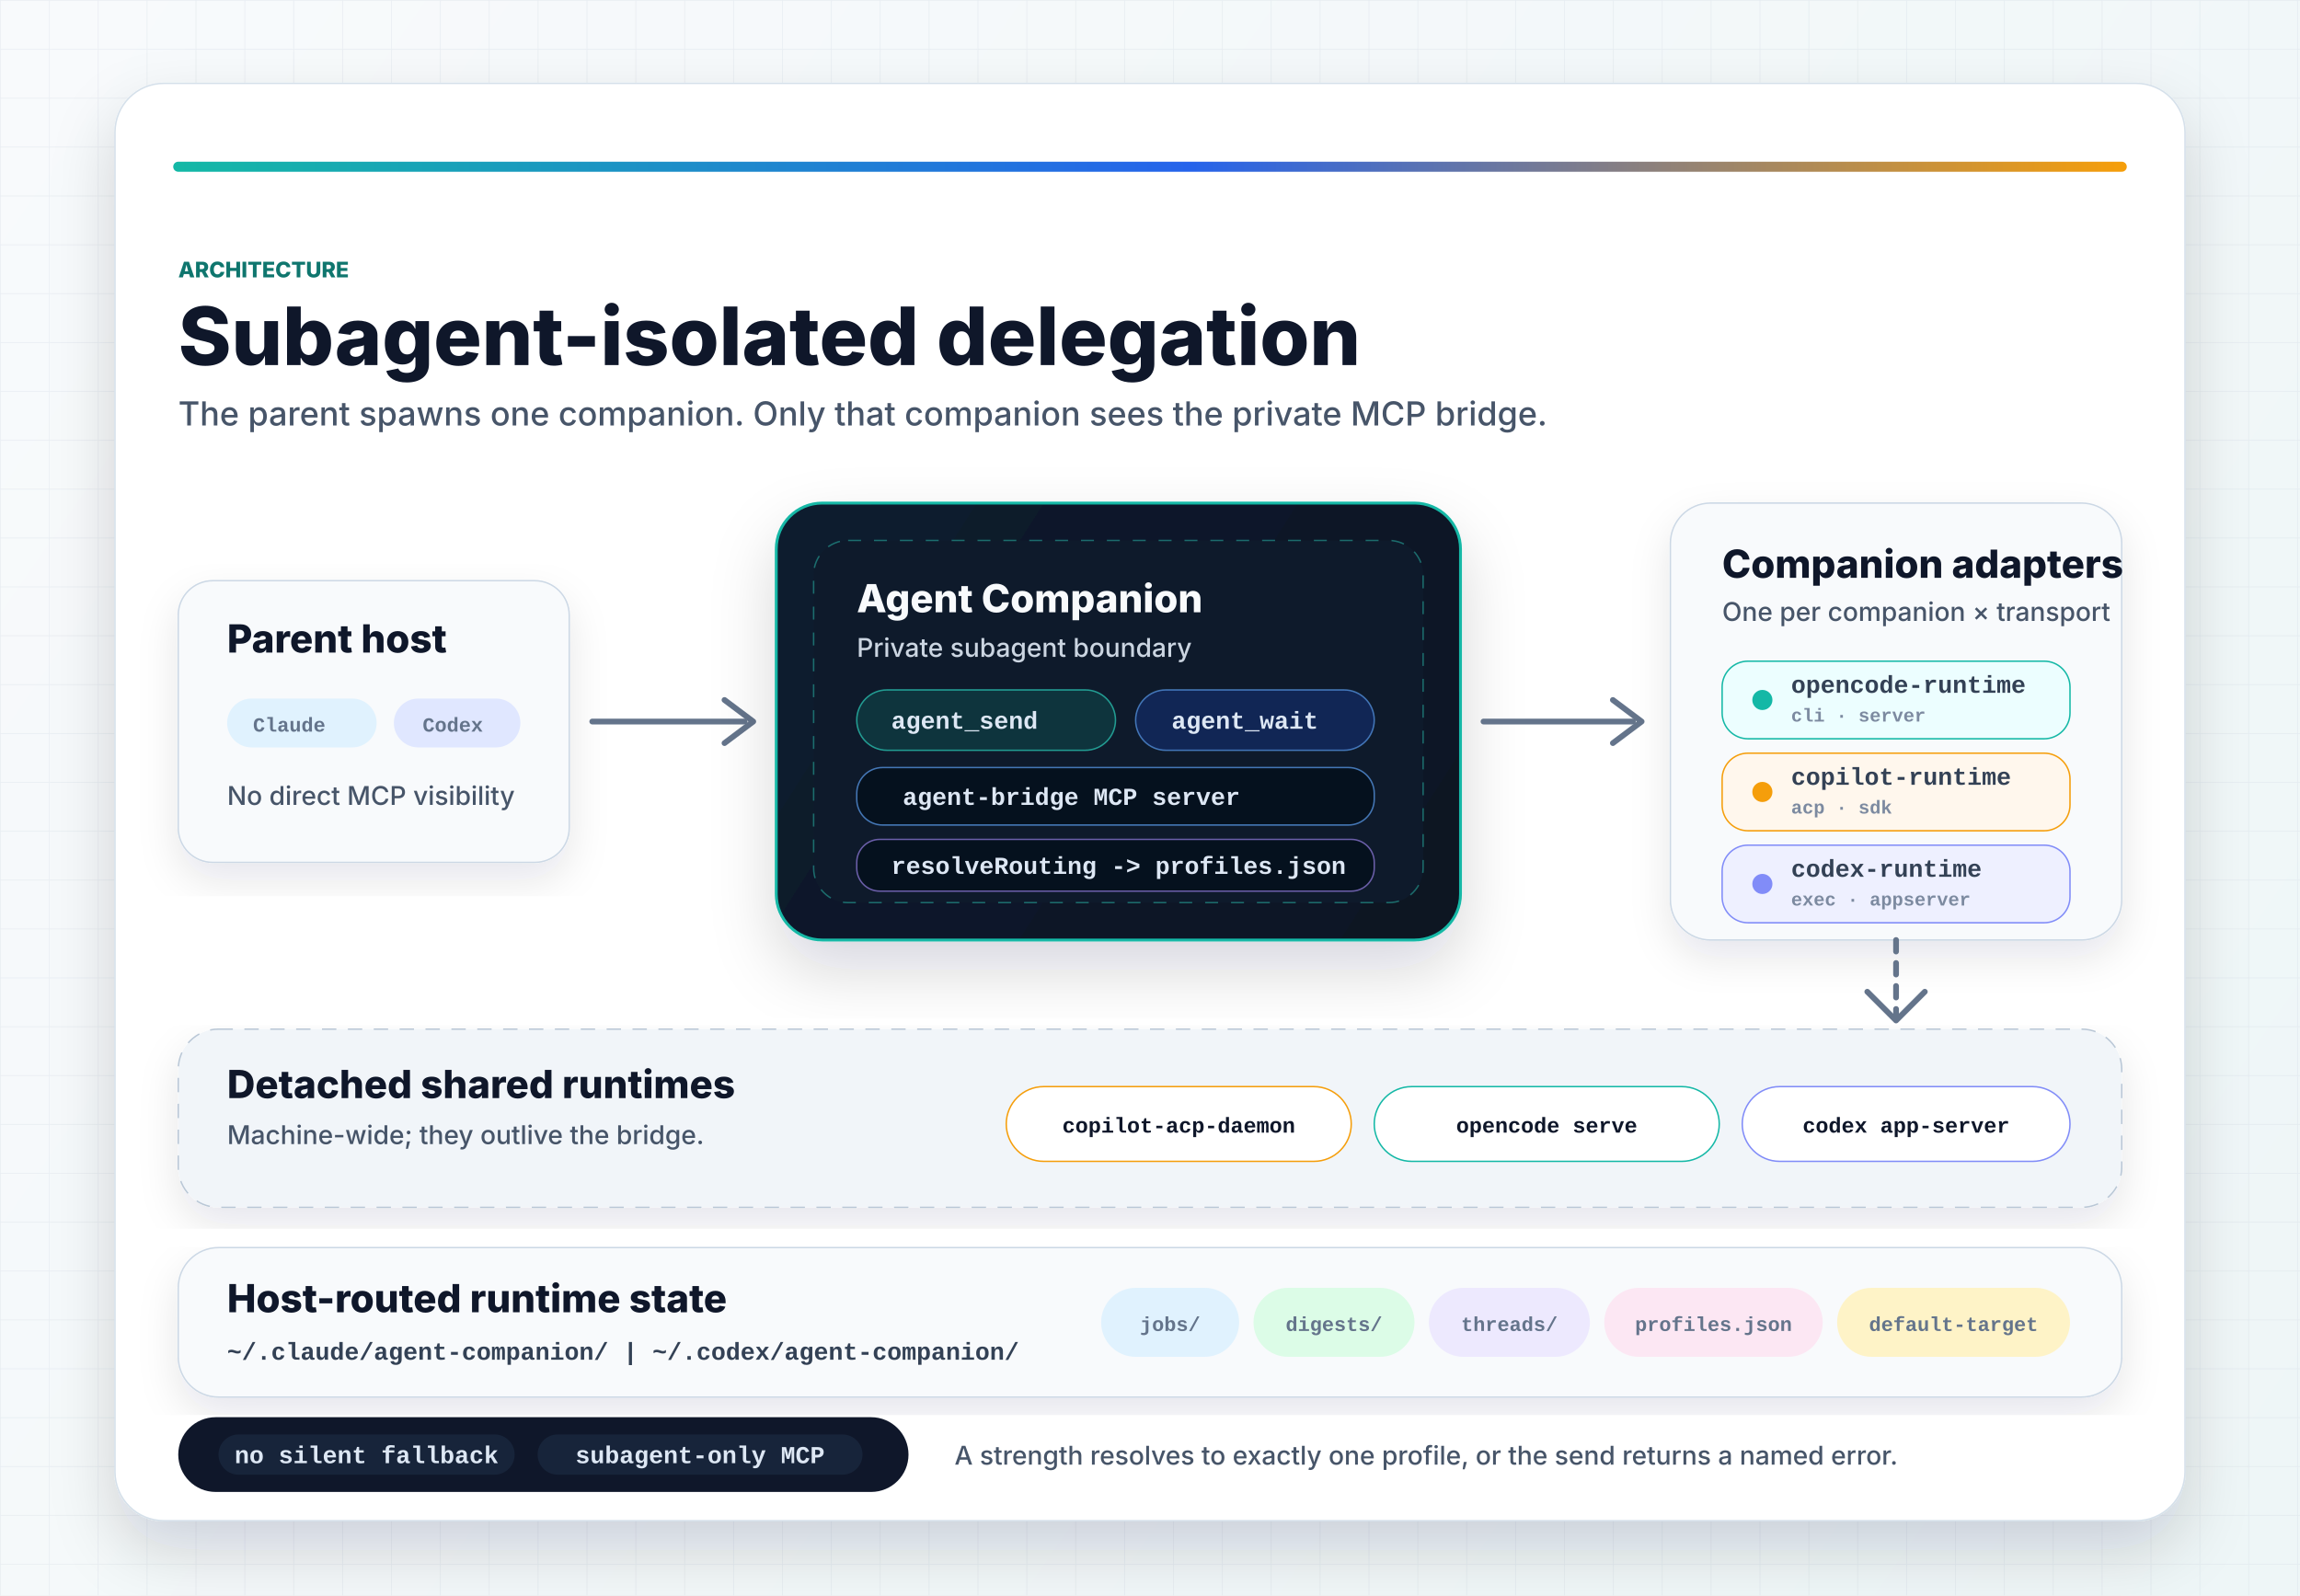
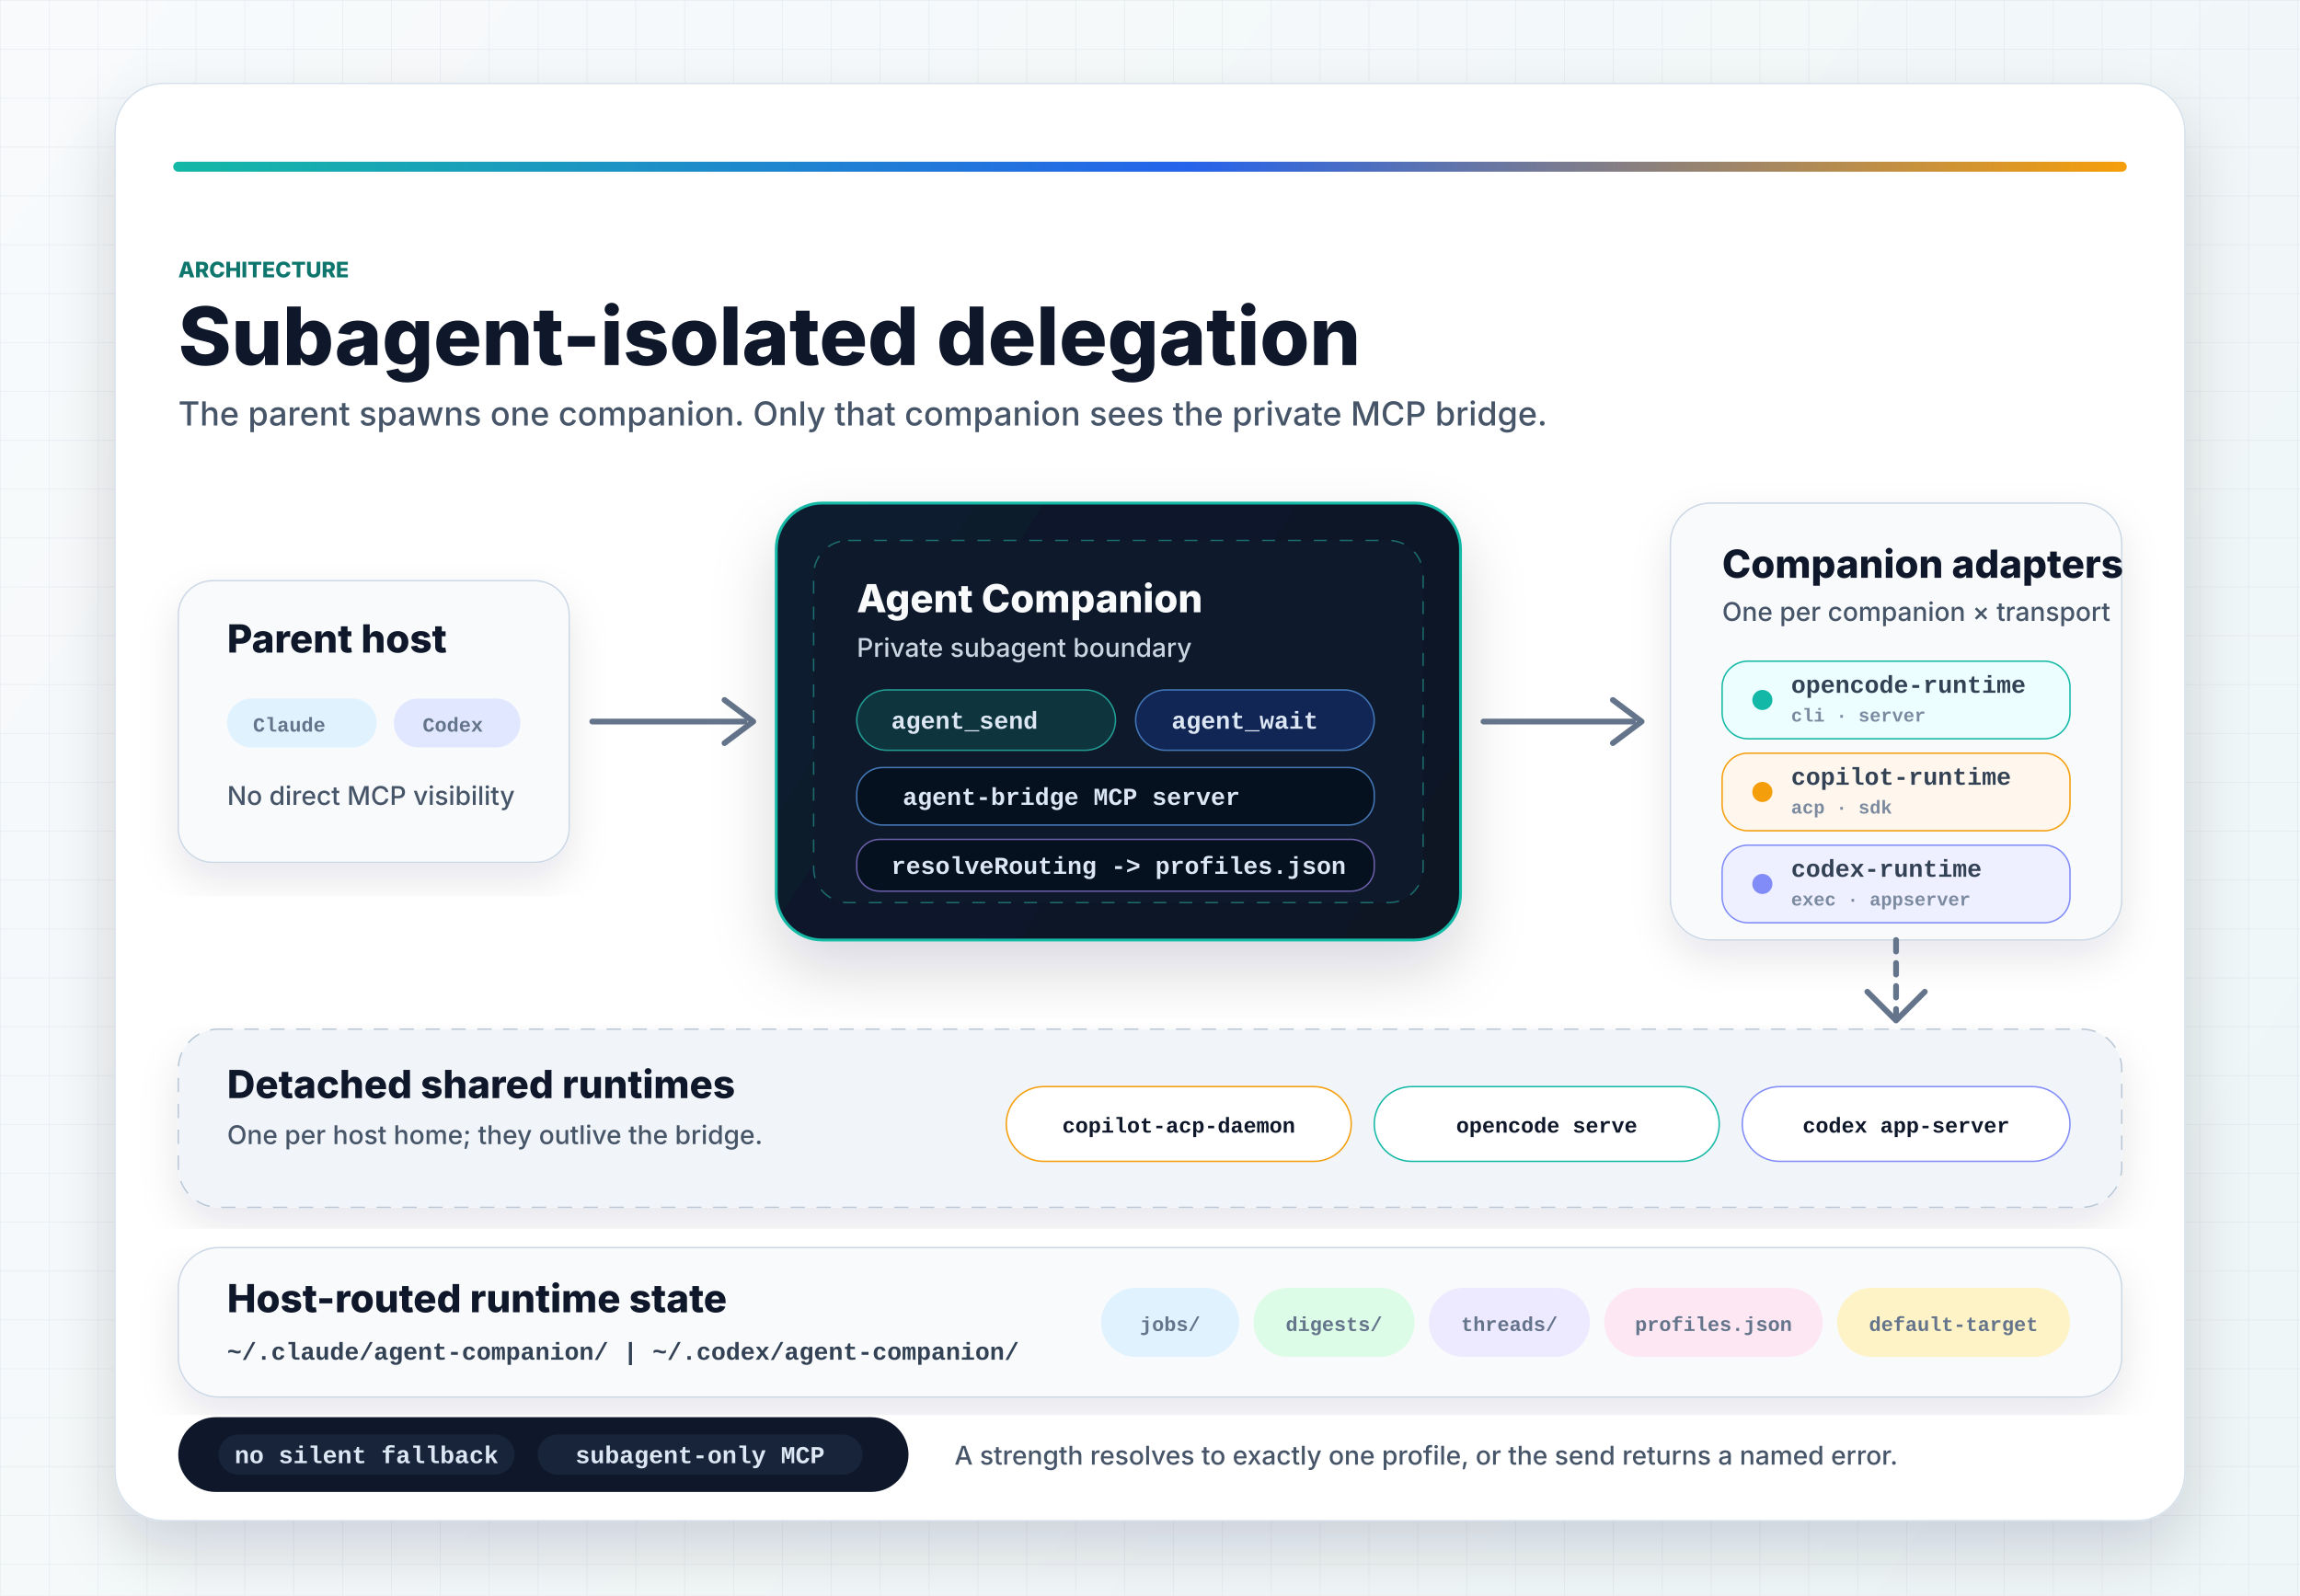
<svg xmlns="http://www.w3.org/2000/svg" width="3200" height="2220" viewBox="0 0 1600 1110" fill="none" role="img" aria-labelledby="title desc">
  <defs>
    <linearGradient id="page" x1="0" y1="0" x2="1600" y2="1110" gradientUnits="userSpaceOnUse">
      <stop offset="0" stop-color="#F8FAFC" />
      <stop offset="1" stop-color="#EEF6F7" />
    </linearGradient>
    <linearGradient id="brand" x1="124" y1="116" x2="1476" y2="116" gradientUnits="userSpaceOnUse">
      <stop offset="0" stop-color="#14B8A6" />
      <stop offset="0.52" stop-color="#2563EB" />
      <stop offset="1" stop-color="#F59E0B" />
    </linearGradient>
    <linearGradient id="darkPanel" x1="540" y1="350" x2="1016" y2="654" gradientUnits="userSpaceOnUse">
      <stop offset="0" stop-color="#101C2F" />
      <stop offset="1" stop-color="#0B1323" />
    </linearGradient>
    <filter id="shadow" x="-12%" y="-18%" width="124%" height="136%" color-interpolation-filters="sRGB">
      <feDropShadow dx="0" dy="20" stdDeviation="22" flood-color="#0F172A" flood-opacity="0.16" />
    </filter>
    <filter id="softShadow" x="-10%" y="-12%" width="120%" height="124%" color-interpolation-filters="sRGB">
      <feDropShadow dx="0" dy="12" stdDeviation="14" flood-color="#0F172A" flood-opacity="0.10" />
    </filter>
    <pattern id="grid" width="34" height="34" patternUnits="userSpaceOnUse">
      <path d="M34 0H0V34" stroke="#CBD5E1" stroke-opacity="0.33" stroke-width="1" />
    </pattern>
    <style>
      .sans { font-family: Inter, ui-sans-serif, system-ui, -apple-system, BlinkMacSystemFont, "Segoe UI", sans-serif; }
      .mono { font-family: ui-monospace, SFMono-Regular, Menlo, Consolas, "Liberation Mono", monospace; }
      .title { font-size: 56px; font-weight: 780; fill: #0F172A; }
      .subtitle { font-size: 23px; font-weight: 470; fill: #475569; }
      .eyebrow { font-size: 15px; font-weight: 780; fill: #0F766E; }
      .label { font-size: 27px; font-weight: 760; fill: #0F172A; }
      .labelDark { font-size: 27px; font-weight: 760; fill: #F8FAFC; }
      .body { font-size: 18px; font-weight: 500; fill: #475569; }
      .bodyDark { font-size: 18px; font-weight: 500; fill: #CBD5E1; }
      .code { font-size: 17px; font-weight: 680; fill: #334155; }
      .codeDark { font-size: 17px; font-weight: 680; fill: #DDE7F4; }
      .tiny { font-size: 14px; font-weight: 720; fill: #64748B; }
      .tinyDim { font-size: 13px; font-weight: 680; fill: #7C8AA0; }
      .pillTxt { font-size: 15px; font-weight: 720; fill: #0F172A; }
    </style>
  </defs>
  <rect width="1600" height="1110" fill="url(#page)" />
  <rect width="1600" height="1110" fill="url(#grid)" />
  <g filter="url(#shadow)">
    <rect x="80" y="58" width="1440" height="1000" rx="34" fill="#FFFFFF" stroke="#D5E0EA" />
  </g>
  <path d="M124 116H1476" stroke="url(#brand)" stroke-width="7" stroke-linecap="round" />
  <text x="124" y="193" class="sans eyebrow">ARCHITECTURE</text>
  <text x="124" y="254" class="sans title">Subagent-isolated delegation</text>
  <text x="124" y="296" class="sans subtitle">The parent spawns one companion. Only that companion sees the private MCP bridge.</text>
  <g filter="url(#softShadow)">
    <rect x="124" y="404" width="272" height="196" rx="24" fill="#F8FAFC" stroke="#CCD8E5" />
  </g>
  <text x="158" y="454" class="sans label">Parent host</text>
  <rect x="158" y="486" width="104" height="34" rx="17" fill="#E0F2FE" />
  <text x="176" y="509" class="mono tiny">Claude</text>
  <rect x="274" y="486" width="88" height="34" rx="17" fill="#E0E7FF" />
  <text x="294" y="509" class="mono tiny">Codex</text>
  <text x="158" y="560" class="sans body">No direct MCP visibility</text>
  <path d="M412 502H518" stroke="#64748B" stroke-width="4" stroke-linecap="round" />
  <path d="M504 487L524 502L504 517" stroke="#64748B" stroke-width="4" stroke-linecap="round" stroke-linejoin="round" />
  <g filter="url(#shadow)">
    <rect x="540" y="350" width="476" height="304" rx="32" fill="url(#darkPanel)" stroke="#14B8A6" stroke-width="2" />
  </g>
  <rect x="566" y="376" width="424" height="252" rx="24" fill="#0E1A2B" stroke="#2DD4BF" stroke-opacity="0.45" stroke-dasharray="9 9" />
  <text x="596" y="426" class="sans labelDark">Agent Companion</text>
  <text x="596" y="457" class="sans bodyDark">Private subagent boundary</text>
  <rect x="596" y="480" width="180" height="42" rx="21" fill="#0F766E" fill-opacity="0.28" stroke="#2DD4BF" stroke-opacity="0.68" />
  <text x="620" y="507" class="mono codeDark">agent_send</text>
  <rect x="790" y="480" width="166" height="42" rx="21" fill="#1D4ED8" fill-opacity="0.24" stroke="#60A5FA" stroke-opacity="0.64" />
  <text x="815" y="507" class="mono codeDark">agent_wait</text>
  <rect x="596" y="534" width="360" height="40" rx="18" fill="#05111E" stroke="#60A5FA" stroke-opacity="0.68" />
  <text x="628" y="560" class="mono codeDark">agent-bridge MCP server</text>
  <rect x="596" y="584" width="360" height="36" rx="16" fill="#05111E" stroke="#A78BFA" stroke-opacity="0.62" />
  <text x="620" y="608" class="mono codeDark">resolveRouting -&gt; profiles.json</text>
  <path d="M1032 502H1136" stroke="#64748B" stroke-width="4" stroke-linecap="round" />
  <path d="M1122 487L1142 502L1122 517" stroke="#64748B" stroke-width="4" stroke-linecap="round" stroke-linejoin="round" />
  <g filter="url(#softShadow)">
    <rect x="1162" y="350" width="314" height="304" rx="28" fill="#F8FAFC" stroke="#CCD8E5" />
  </g>
  <text x="1198" y="402" class="sans label">Companion adapters</text>
  <text x="1198" y="432" class="sans body">One per companion × transport</text>
  <rect x="1198" y="460" width="242" height="54" rx="18" fill="#ECFEFF" stroke="#14B8A6" />
  <circle cx="1226" cy="487" r="7" fill="#14B8A6" />
  <text x="1246" y="482" class="mono code">opencode-runtime</text>
  <text x="1246" y="502" class="mono tinyDim">cli · server</text>
  <rect x="1198" y="524" width="242" height="54" rx="18" fill="#FFF7ED" stroke="#F59E0B" />
  <circle cx="1226" cy="551" r="7" fill="#F59E0B" />
  <text x="1246" y="546" class="mono code">copilot-runtime</text>
  <text x="1246" y="566" class="mono tinyDim">acp · sdk</text>
  <rect x="1198" y="588" width="242" height="54" rx="18" fill="#EEF0FF" stroke="#818CF8" />
  <circle cx="1226" cy="615" r="7" fill="#818CF8" />
  <text x="1246" y="610" class="mono code">codex-runtime</text>
  <text x="1246" y="630" class="mono tinyDim">exec · appserver</text>
  <path d="M1319 654V706" stroke="#64748B" stroke-width="4" stroke-linecap="round" stroke-dasharray="8 8" />
  <path d="M1299 690L1319 710L1339 690" stroke="#64748B" stroke-width="4" stroke-linecap="round" stroke-linejoin="round" />
  <g filter="url(#softShadow)">
    <rect x="124" y="716" width="1352" height="124" rx="28" fill="#F1F5F9" stroke="#B9C7D6" stroke-dasharray="10 8" />
  </g>
  <text x="158" y="764" class="sans label">Detached shared runtimes</text>
-   <text x="158" y="796" class="sans body">Machine-wide; they outlive the bridge.</text>
+   <text x="158" y="796" class="sans body">One per host home; they outlive the bridge.</text>
  <rect x="700" y="756" width="240" height="52" rx="26" fill="#FFFFFF" stroke="#F59E0B" />
  <text x="820" y="788" text-anchor="middle" class="mono pillTxt">copilot-acp-daemon</text>
  <rect x="956" y="756" width="240" height="52" rx="26" fill="#FFFFFF" stroke="#14B8A6" />
  <text x="1076" y="788" text-anchor="middle" class="mono pillTxt">opencode serve</text>
  <rect x="1212" y="756" width="228" height="52" rx="26" fill="#FFFFFF" stroke="#818CF8" />
  <text x="1326" y="788" text-anchor="middle" class="mono pillTxt">codex app-server</text>
  <g filter="url(#softShadow)">
    <rect x="124" y="868" width="1352" height="104" rx="28" fill="#F8FAFC" stroke="#CCD8E5" />
  </g>
  <text x="158" y="913" class="sans label">Host-routed runtime state</text>
  <text x="158" y="946" class="mono code">~/.claude/agent-companion/  |  ~/.codex/agent-companion/</text>
  <rect x="766" y="896" width="96" height="48" rx="24" fill="#E0F2FE" />
  <text x="814" y="926" text-anchor="middle" class="mono tiny">jobs/</text>
  <rect x="872" y="896" width="112" height="48" rx="24" fill="#DCFCE7" />
  <text x="928" y="926" text-anchor="middle" class="mono tiny">digests/</text>
  <rect x="994" y="896" width="112" height="48" rx="24" fill="#EDE9FE" />
  <text x="1050" y="926" text-anchor="middle" class="mono tiny">threads/</text>
  <rect x="1116" y="896" width="152" height="48" rx="24" fill="#FCE7F3" />
  <text x="1192" y="926" text-anchor="middle" class="mono tiny">profiles.json</text>
  <rect x="1278" y="896" width="162" height="48" rx="24" fill="#FEF3C7" />
  <text x="1359" y="926" text-anchor="middle" class="mono tiny">default-target</text>
  <rect x="124" y="986" width="508" height="52" rx="26" fill="#0F172A" />
  <rect x="152" y="998" width="206" height="28" rx="14" fill="#17243A" />
  <text x="255" y="1018" text-anchor="middle" class="mono codeDark">no silent fallback</text>
  <rect x="374" y="998" width="226" height="28" rx="14" fill="#17243A" />
  <text x="487" y="1018" text-anchor="middle" class="mono codeDark">subagent-only MCP</text>
  <text x="664" y="1019" class="sans body">A strength resolves to exactly one profile, or the send returns a named error.</text>
</svg>
